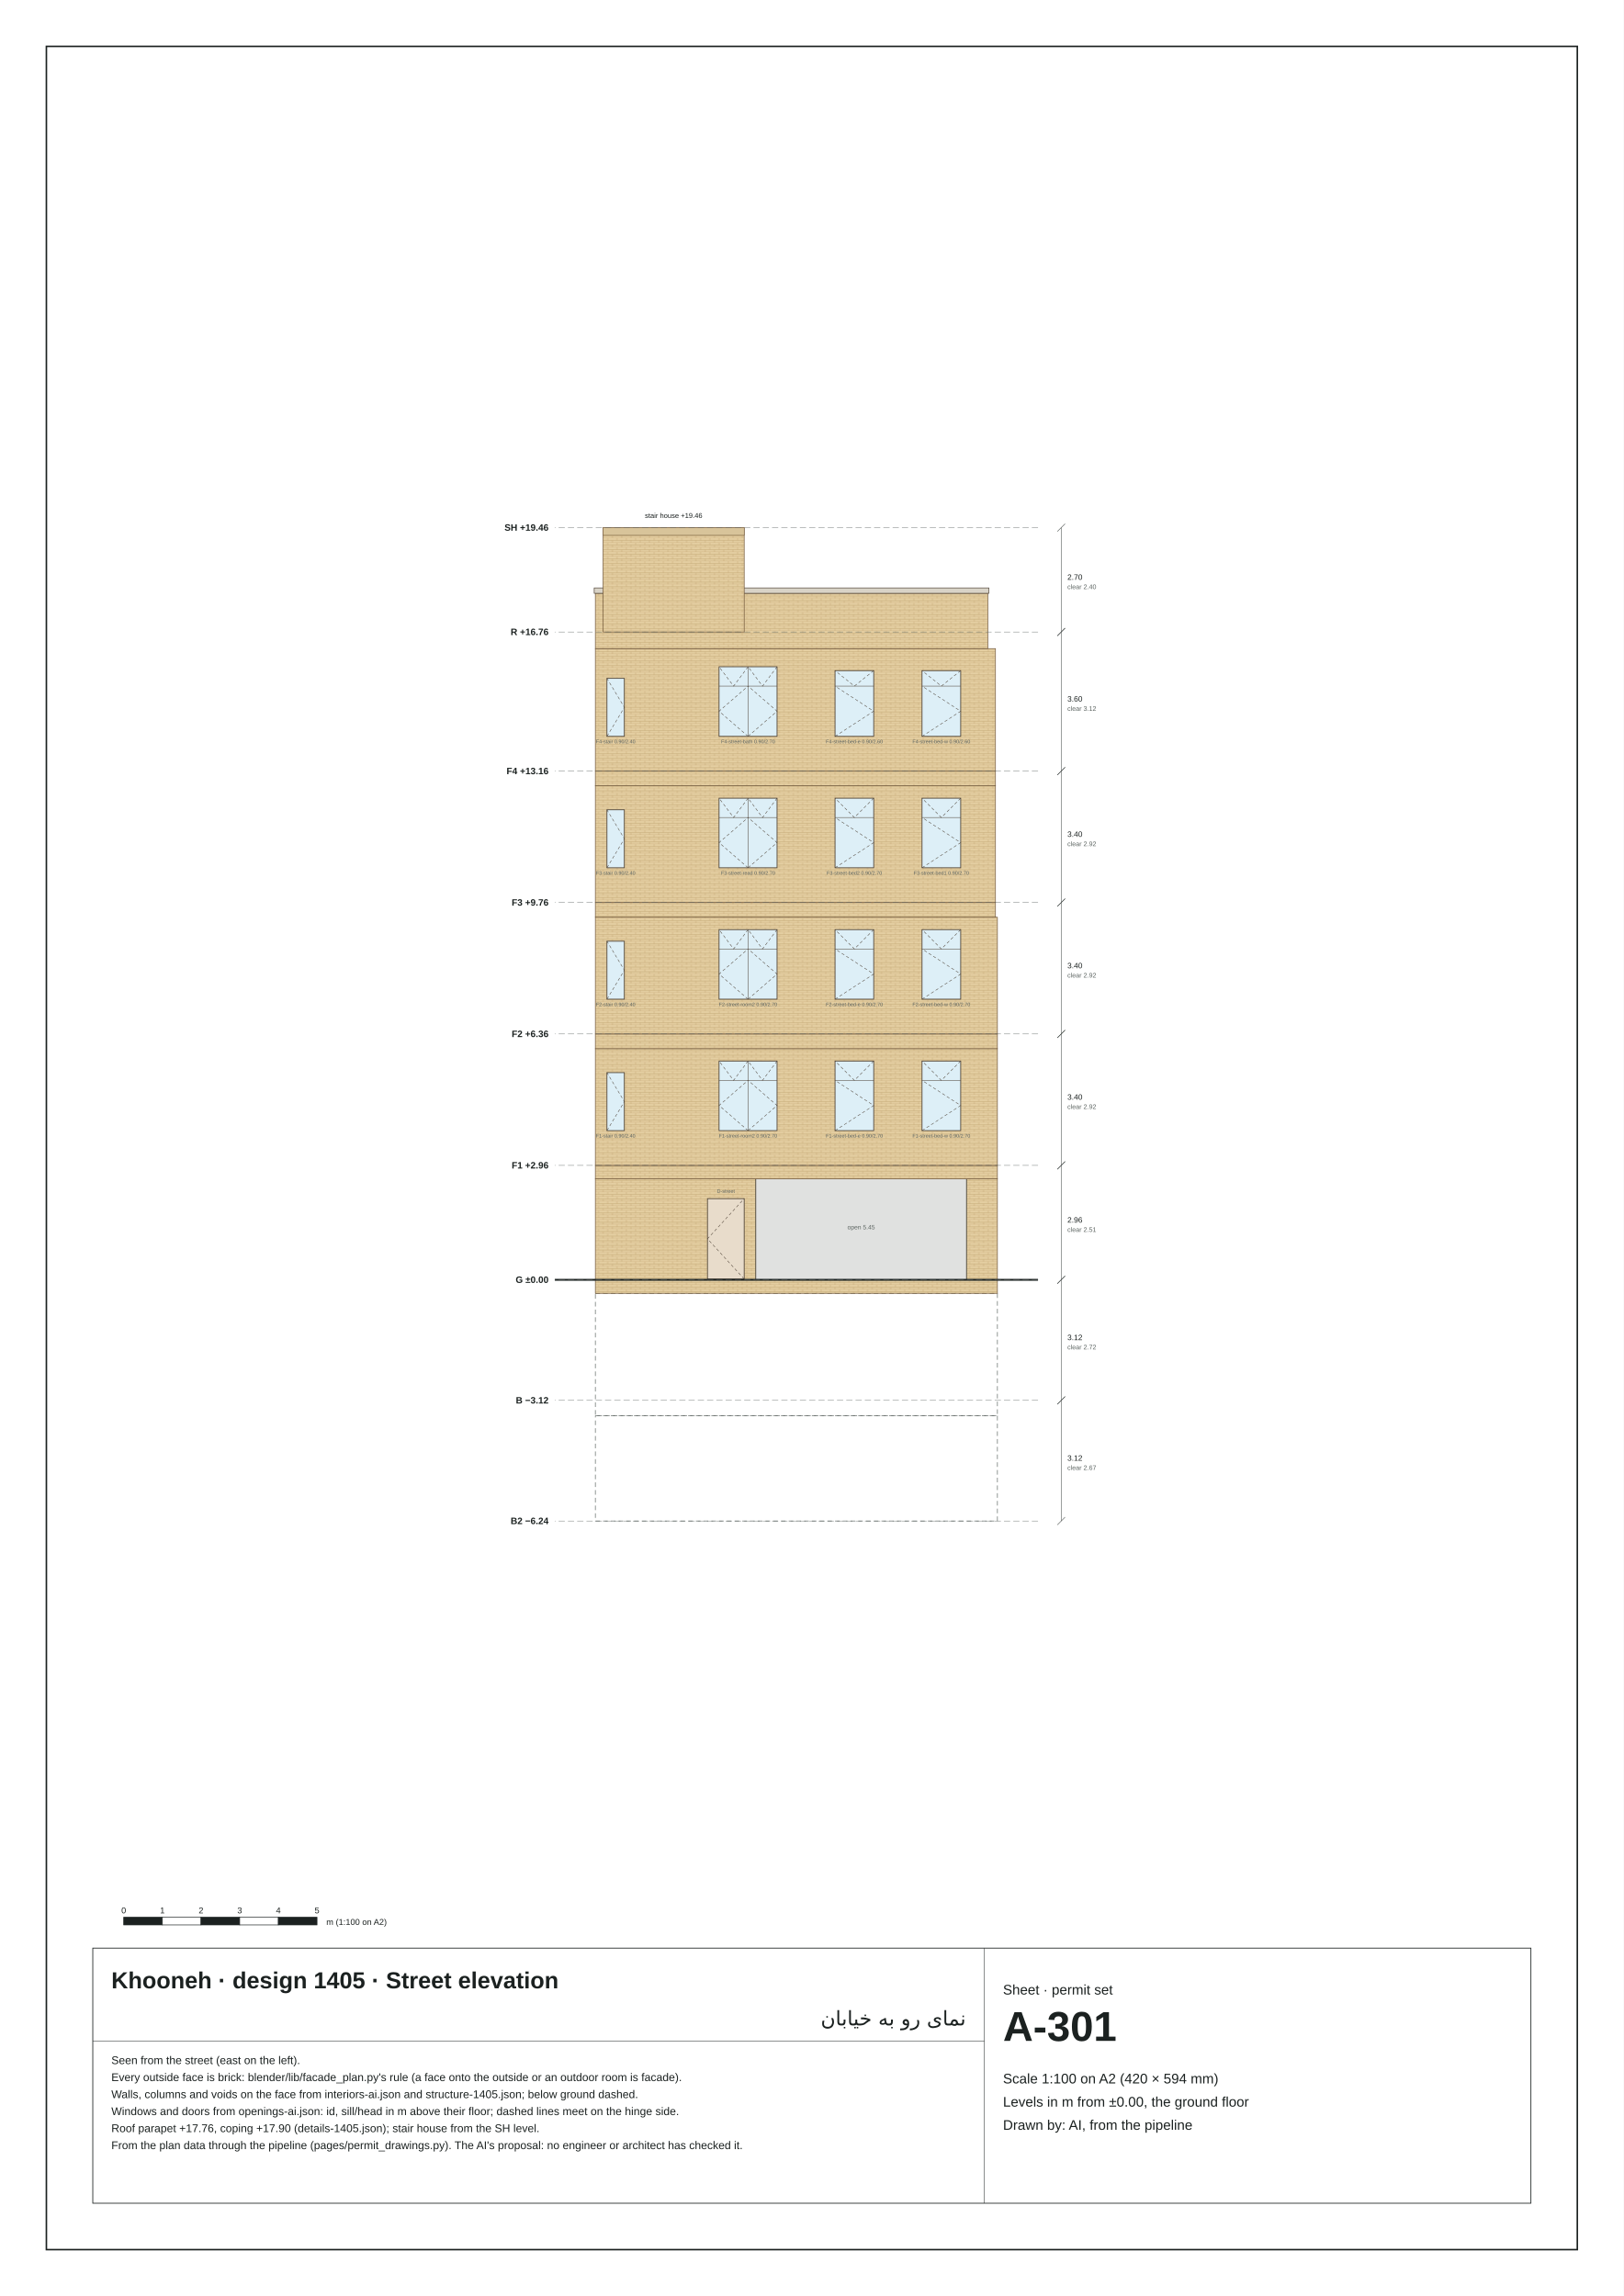
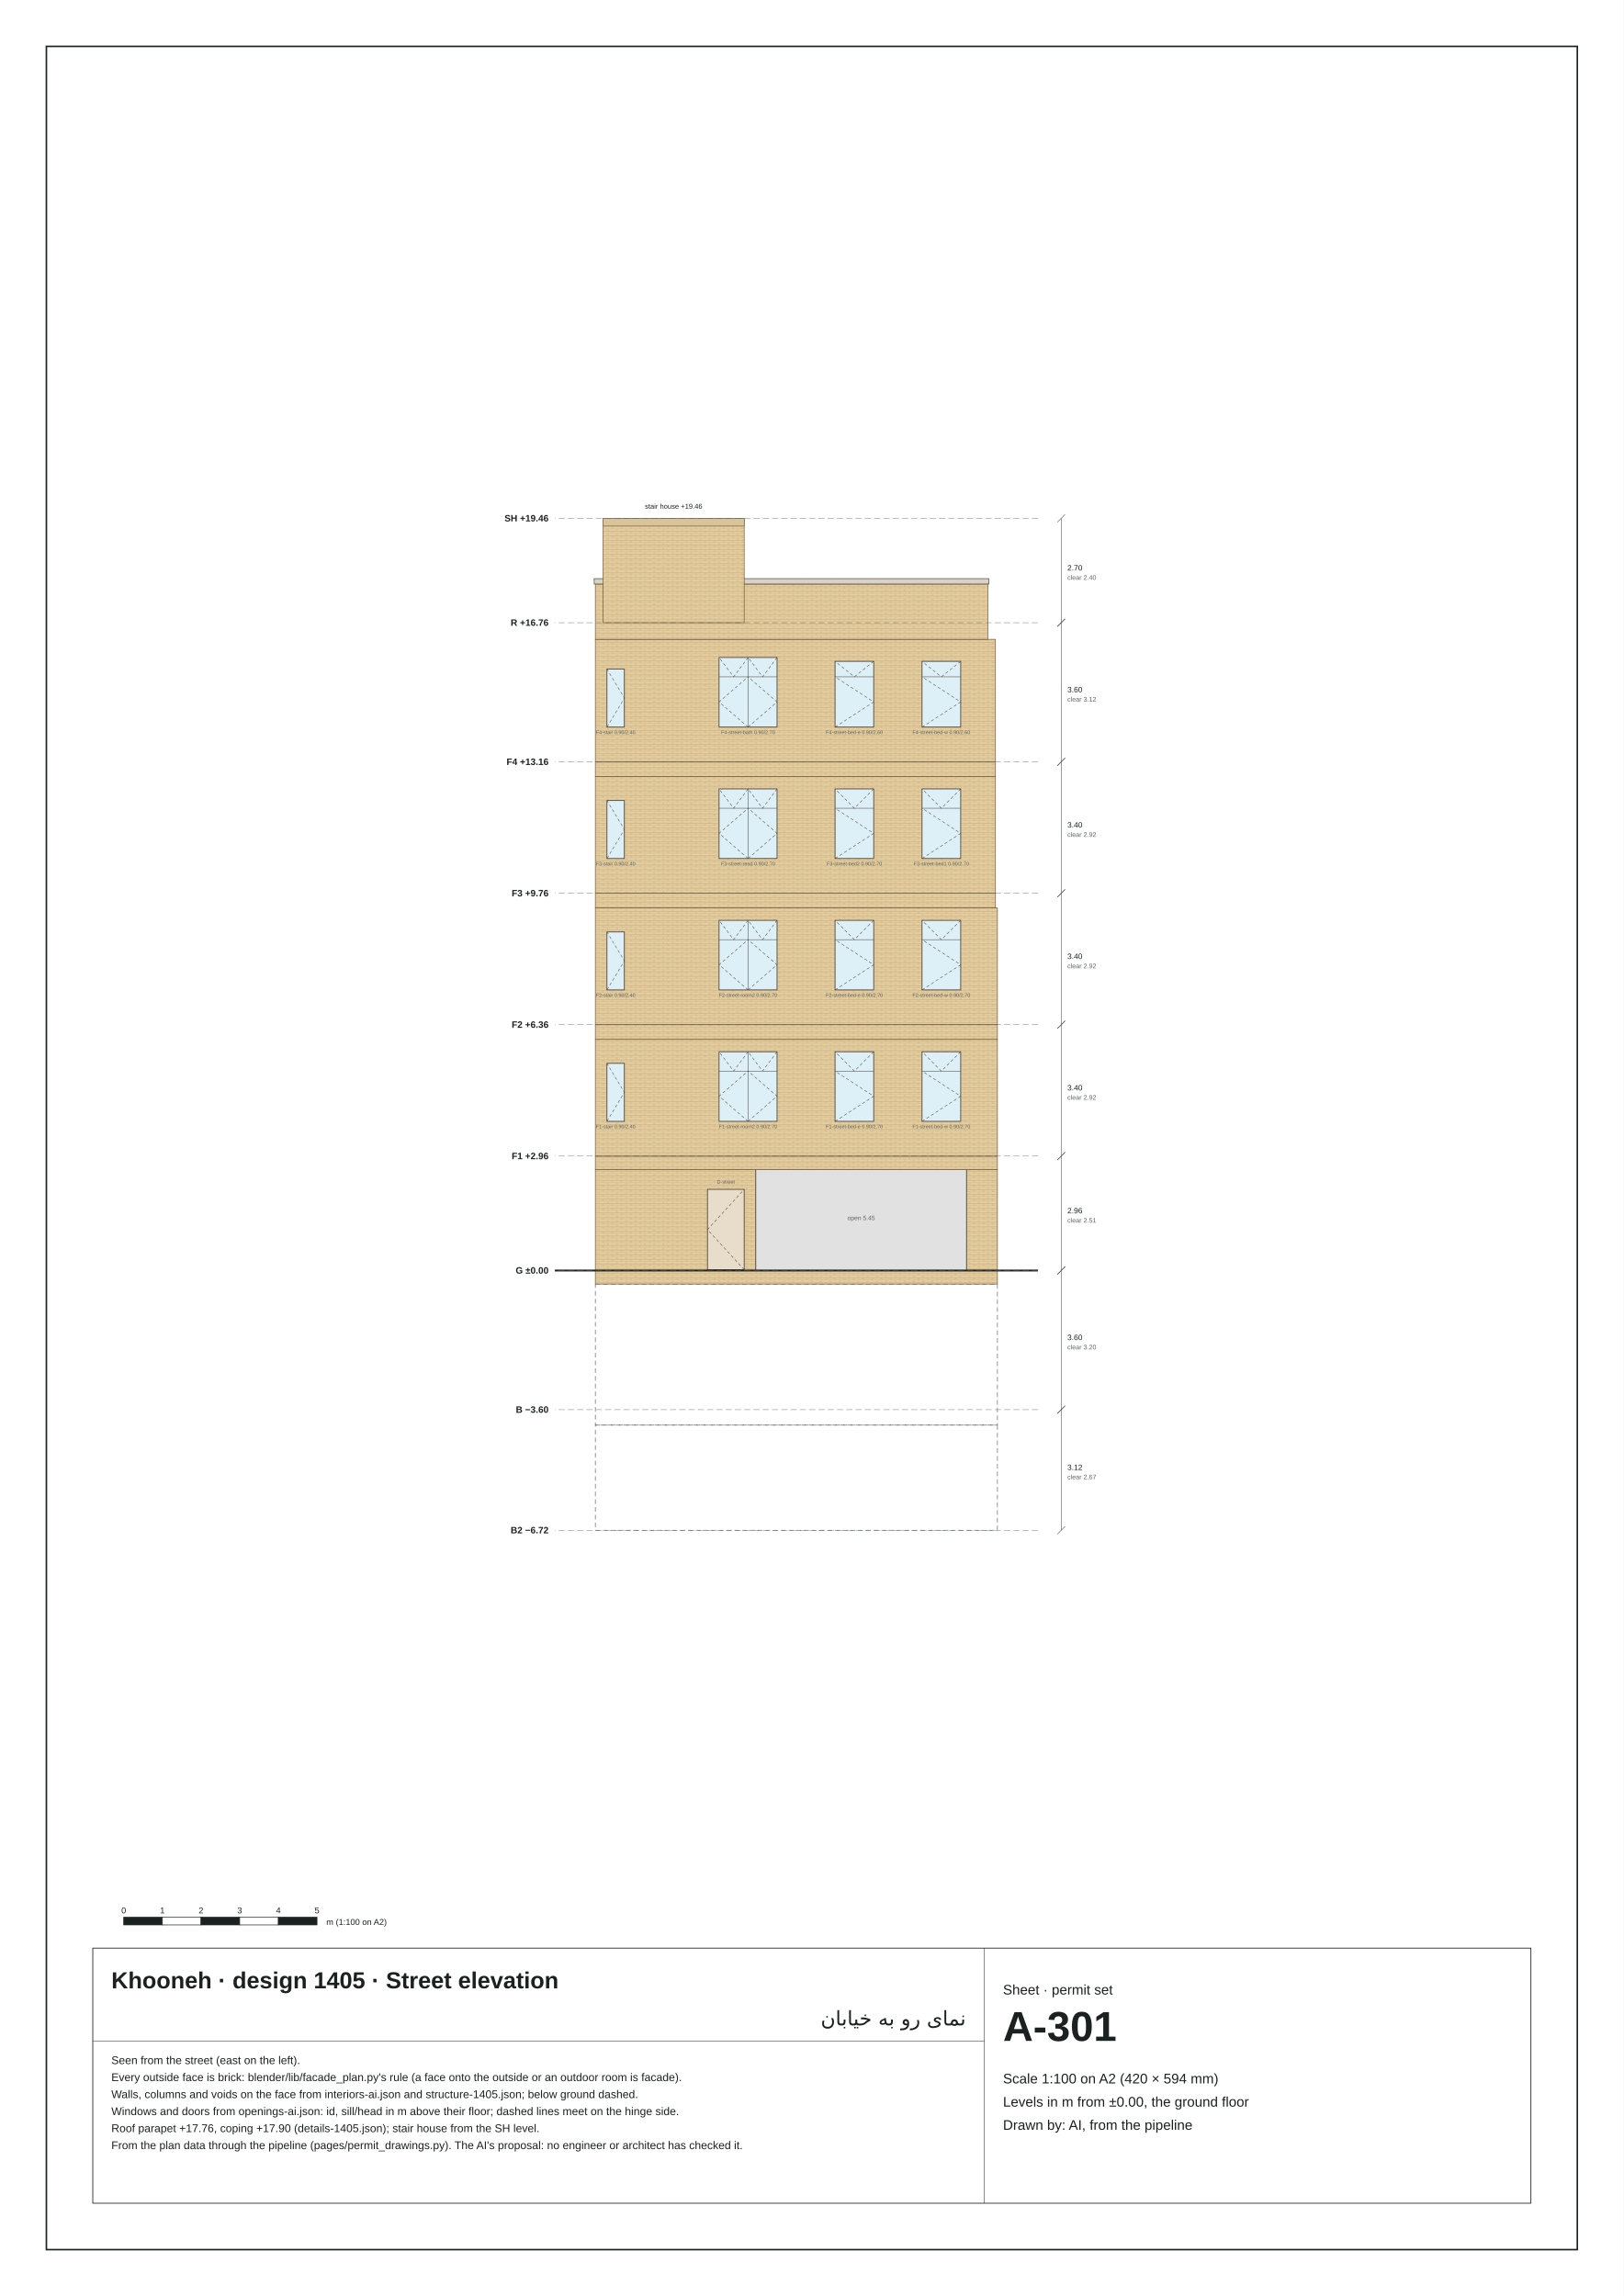
<svg xmlns="http://www.w3.org/2000/svg" width="420mm" height="594mm" viewBox="0 0 2100 2970">
  <style>svg{background:#fff}.frame{fill:none;stroke:#1B2120;stroke-width:2}.tb{fill:#fff;stroke:#1B2120;stroke-width:1}.tb-l{stroke:#1B2120;stroke-width:.6}.tbt{font-family:'Helvetica Neue',Arial,sans-serif;fill:#1B2120}.tbf{font-family:'Vazirmatn','Tahoma',sans-serif;fill:#1B2120;direction:rtl;unicode-bidi:embed}.t{font-family:'Helvetica Neue',Arial,sans-serif;fill:#1B2120;paint-order:stroke;stroke:#fff;stroke-width:2.2;stroke-linejoin:round}.t-m{font-family:'Helvetica Neue',Arial,sans-serif;fill:#5C6461}.t-r{font-family:'Helvetica Neue',Arial,sans-serif;fill:#A8321F}.earth{fill:url(#earth);stroke:none}.room{fill:#fff;stroke:none}.sky{fill:#F3F8FB;stroke:none}.conc{fill:#9AA19E;stroke:#1B2120;stroke-width:1}.wall{fill:#C9CCC7;stroke:#1B2120;stroke-width:.8}.glassw{fill:#DDEFF7;stroke:#4A88A8;stroke-width:.6}.fin{fill:#ECEAE4;stroke:#6E6A62;stroke-width:.4}.sd{fill:#E7D3C8;stroke:#A8321F;stroke-width:.8}.gap{fill:#fff;stroke:none}.glz{stroke:#0E8C98;stroke-width:1.1}.leaf{stroke:#1B2120;stroke-width:.8}.datum{stroke:#5C6461;stroke-width:.5;stroke-dasharray:8 4}.ground{stroke:#1B2120;stroke-width:2.4}.dim{stroke:#3A413E;stroke-width:.6;fill:none}.brick{fill:url(#brick);stroke:#6B5134;stroke-width:.8}.void{fill:#3A413E;fill-opacity:.16;stroke:#3A413E;stroke-width:.6}.under{fill:none;stroke:#5C6461;stroke-width:.8;stroke-dasharray:6 4}.slabedge{fill:#D8C49A;stroke:#6B5134;stroke-width:.6}.coping{fill:#D9D3C7;stroke:#4B3F33;stroke-width:.8}.win{fill:#DDEFF7;stroke:#4B3F33;stroke-width:1}.sash{stroke:#4B3F33;stroke-width:.6;fill:none}.swing{stroke:#4B3F33;stroke-width:.6;stroke-dasharray:4 3;fill:none}.door{fill:#E8DCCB;stroke:#4B3F33;stroke-width:1}.rail{stroke:#4B3F33;stroke-width:1;fill:none}.party{fill:url(#party);stroke:#1B2120;stroke-width:.8}.party-up{fill:url(#partyup);stroke:#A8321F;stroke-width:1}.beyond{fill:none;stroke:#5C6461;stroke-width:.7;stroke-dasharray:3 3}.plot{fill:none;stroke:#1B2120;stroke-width:2;stroke-dasharray:18 5 3 5}.bldg{fill:#C9CCC7;stroke:#1B2120;stroke-width:1.6}.court{fill:#DCEACF;stroke:#4E7A3A;stroke-width:1.2}.yard{fill:#EEF2EA;stroke:none}.proj{fill:none;stroke:#1B2120;stroke-width:1;stroke-dasharray:8 4}.north{fill:#1B2120}.north-ring{fill:#fff;stroke:#1B2120;stroke-width:1}</style>
  <defs>
    <pattern id="earth" width="14" height="14" patternUnits="userSpaceOnUse" patternTransform="rotate(45)">
      <rect width="14" height="14" fill="#EFE7D8" />
      <line x1="0" y1="0" x2="0" y2="14" stroke="#B9A985" stroke-width="1" />
    </pattern>
    <pattern id="brick" width="12" height="6" patternUnits="userSpaceOnUse">
      <rect width="12" height="6" fill="#E3CDA0" />
      <path d="M0 6H12M6 0V3M0 3H12M0 3V6M12 3V6" stroke="#B89A66" stroke-width=".4" fill="none" />
    </pattern>
    <pattern id="party" width="8" height="8" patternUnits="userSpaceOnUse" patternTransform="rotate(45)">
      <rect width="8" height="8" fill="#D5D8D3" />
      <line x1="0" y1="0" x2="0" y2="8" stroke="#8A918E" stroke-width="1.2" />
    </pattern>
    <pattern id="partyup" width="8" height="8" patternUnits="userSpaceOnUse" patternTransform="rotate(-45)">
      <rect width="8" height="8" fill="#ECDDD6" />
      <line x1="0" y1="0" x2="0" y2="8" stroke="#B98A7A" stroke-width="1.2" />
    </pattern>
  </defs>
  <rect width="2100" height="2970" fill="#fff" />
  <rect class="frame" x="60" y="60" width="1980" height="2850" />
  <g class="elevation" data-face="street">
-     <rect class="under" x="770" y="1831.5" width="520" height="136" data-level="B2" />
-     <rect class="under" x="770" y="1673" width="520" height="158.5" data-level="B" />
-     <rect class="brick" x="770" y="1655.5" width="520" height="17.5" data-level="G" />
-     <rect class="brick" x="1250" y="1525" width="40" height="130.5" />
-     <rect class="brick" x="770" y="1525" width="207.5" height="130.5" />
-     <rect class="void" x="977.5" y="1525" width="272.5" height="130.5" data-gap="G" />
-     <rect class="brick" x="770" y="1507.5" width="520" height="17.5" data-level="F1" />
-     <rect class="brick" x="770" y="1356.5" width="520" height="151" />
-     <rect class="brick" x="770" y="1337.5" width="520" height="19" data-level="F2" />
-     <rect class="brick" x="770" y="1186.5" width="520" height="151" />
-     <rect class="brick" x="770" y="1167.5" width="517.5" height="19" data-level="F3" />
-     <rect class="brick" x="770" y="1016.5" width="517.5" height="151" />
-     <rect class="brick" x="770" y="997.5" width="517.5" height="19" data-level="F4" />
-     <rect class="brick" x="770" y="839" width="517.5" height="158.5" />
-     <rect class="brick" x="770" y="767.5" width="507.5" height="71.5" data-el="parapet" />
-     <rect class="coping" x="768.5" y="760.5" width="510.5" height="7" />
-     <rect class="brick" x="780" y="682.5" width="182.5" height="135" data-el="stair-house" />
-     <rect class="slabedge" x="780" y="682.5" width="182.5" height="10" />
+     <rect class="under" x="770" y="1843.5" width="520" height="136" data-level="B2" />
+     <rect class="under" x="770" y="1661" width="520" height="182.5" data-level="B" />
+     <rect class="brick" x="770" y="1643.5" width="520" height="17.5" data-level="G" />
+     <rect class="brick" x="1250" y="1513" width="40" height="130.5" />
+     <rect class="brick" x="770" y="1513" width="207.5" height="130.5" />
+     <rect class="void" x="977.5" y="1513" width="272.5" height="130.5" data-gap="G" />
+     <rect class="brick" x="770" y="1495.5" width="520" height="17.5" data-level="F1" />
+     <rect class="brick" x="770" y="1344.5" width="520" height="151" />
+     <rect class="brick" x="770" y="1325.5" width="520" height="19" data-level="F2" />
+     <rect class="brick" x="770" y="1174.5" width="520" height="151" />
+     <rect class="brick" x="770" y="1155.5" width="517.5" height="19" data-level="F3" />
+     <rect class="brick" x="770" y="1004.5" width="517.5" height="151" />
+     <rect class="brick" x="770" y="985.5" width="517.5" height="19" data-level="F4" />
+     <rect class="brick" x="770" y="827" width="517.5" height="158.5" />
+     <rect class="brick" x="770" y="755.5" width="507.5" height="71.5" data-el="parapet" />
+     <rect class="coping" x="768.5" y="748.5" width="510.5" height="7" />
+     <rect class="brick" x="780" y="670.5" width="182.5" height="135" data-el="stair-house" />
+     <rect class="slabedge" x="780" y="670.5" width="182.5" height="10" />
    <g class="window" data-open="F1-stair">
-       <rect class="win" x="785" y="1387.5" width="22.5" height="75" />
-       <polyline class="swing" points="785,1462.5 807.5,1425 785,1387.5" />
+       <rect class="win" x="785" y="1375.5" width="22.5" height="75" />
+       <polyline class="swing" points="785,1450.5 807.5,1413 785,1375.5" />
    </g>
    <g class="window" data-open="F1-street-bed-e">
-       <rect class="win" x="1080" y="1372.5" width="50" height="90" />
-       <polyline class="swing" points="1080,1462.5 1130,1430 1080,1397.5" />
-       <line class="sash" x1="1130" y1="1397.5" x2="1080" y2="1397.5" />
-       <polyline class="swing" points="1130,1372.5 1105,1397.5 1080,1372.5" />
+       <rect class="win" x="1080" y="1360.5" width="50" height="90" />
+       <polyline class="swing" points="1080,1450.5 1130,1418 1080,1385.5" />
+       <line class="sash" x1="1130" y1="1385.5" x2="1080" y2="1385.5" />
+       <polyline class="swing" points="1130,1360.5 1105,1385.5 1080,1360.5" />
    </g>
    <g class="window" data-open="F1-street-bed-w">
-       <rect class="win" x="1192.5" y="1372.5" width="50" height="90" />
-       <polyline class="swing" points="1192.5,1462.5 1242.5,1430 1192.5,1397.5" />
-       <line class="sash" x1="1242.5" y1="1397.5" x2="1192.5" y2="1397.5" />
-       <polyline class="swing" points="1242.5,1372.5 1217.5,1397.5 1192.5,1372.5" />
+       <rect class="win" x="1192.5" y="1360.5" width="50" height="90" />
+       <polyline class="swing" points="1192.5,1450.5 1242.5,1418 1192.5,1385.5" />
+       <line class="sash" x1="1242.5" y1="1385.5" x2="1192.5" y2="1385.5" />
+       <polyline class="swing" points="1242.5,1360.5 1217.5,1385.5 1192.5,1360.5" />
    </g>
    <g class="window" data-open="F1-street-room2">
-       <rect class="win" x="930" y="1372.5" width="75" height="90" />
-       <line class="sash" x1="967.5" y1="1462.5" x2="967.5" y2="1372.5" />
-       <polyline class="swing" points="967.5,1462.5 1005,1430 967.5,1397.5" />
-       <polyline class="swing" points="967.5,1462.5 930,1430 967.5,1397.5" />
-       <line class="sash" x1="1005" y1="1397.5" x2="967.5" y2="1397.5" />
-       <polyline class="swing" points="1005,1372.5 986.2,1397.5 967.5,1372.5" />
-       <line class="sash" x1="967.5" y1="1397.5" x2="930" y2="1397.5" />
-       <polyline class="swing" points="967.5,1372.5 948.8,1397.5 930,1372.5" />
+       <rect class="win" x="930" y="1360.5" width="75" height="90" />
+       <line class="sash" x1="967.5" y1="1450.5" x2="967.5" y2="1360.5" />
+       <polyline class="swing" points="967.5,1450.5 1005,1418 967.5,1385.5" />
+       <polyline class="swing" points="967.5,1450.5 930,1418 967.5,1385.5" />
+       <line class="sash" x1="1005" y1="1385.5" x2="967.5" y2="1385.5" />
+       <polyline class="swing" points="1005,1360.5 986.2,1385.5 967.5,1360.5" />
+       <line class="sash" x1="967.5" y1="1385.5" x2="930" y2="1385.5" />
+       <polyline class="swing" points="967.5,1360.5 948.8,1385.5 930,1360.5" />
    </g>
    <g class="window" data-open="F2-stair">
-       <rect class="win" x="785" y="1217.5" width="22.5" height="75" />
-       <polyline class="swing" points="785,1292.5 807.5,1255 785,1217.5" />
+       <rect class="win" x="785" y="1205.5" width="22.5" height="75" />
+       <polyline class="swing" points="785,1280.5 807.5,1243 785,1205.5" />
    </g>
    <g class="window" data-open="F2-street-bed-e">
-       <rect class="win" x="1080" y="1202.5" width="50" height="90" />
-       <polyline class="swing" points="1080,1292.5 1130,1260 1080,1227.5" />
-       <line class="sash" x1="1130" y1="1227.5" x2="1080" y2="1227.5" />
-       <polyline class="swing" points="1130,1202.5 1105,1227.5 1080,1202.5" />
+       <rect class="win" x="1080" y="1190.5" width="50" height="90" />
+       <polyline class="swing" points="1080,1280.5 1130,1248 1080,1215.5" />
+       <line class="sash" x1="1130" y1="1215.5" x2="1080" y2="1215.5" />
+       <polyline class="swing" points="1130,1190.5 1105,1215.5 1080,1190.5" />
    </g>
    <g class="window" data-open="F2-street-bed-w">
-       <rect class="win" x="1192.5" y="1202.5" width="50" height="90" />
-       <polyline class="swing" points="1192.5,1292.5 1242.5,1260 1192.5,1227.5" />
-       <line class="sash" x1="1242.5" y1="1227.5" x2="1192.5" y2="1227.5" />
-       <polyline class="swing" points="1242.5,1202.5 1217.5,1227.5 1192.5,1202.5" />
+       <rect class="win" x="1192.5" y="1190.5" width="50" height="90" />
+       <polyline class="swing" points="1192.5,1280.5 1242.5,1248 1192.5,1215.5" />
+       <line class="sash" x1="1242.5" y1="1215.5" x2="1192.5" y2="1215.5" />
+       <polyline class="swing" points="1242.5,1190.5 1217.5,1215.5 1192.5,1190.5" />
    </g>
    <g class="window" data-open="F2-street-room2">
-       <rect class="win" x="930" y="1202.5" width="75" height="90" />
-       <line class="sash" x1="967.5" y1="1292.5" x2="967.5" y2="1202.5" />
-       <polyline class="swing" points="967.5,1292.5 1005,1260 967.5,1227.5" />
-       <polyline class="swing" points="967.5,1292.5 930,1260 967.5,1227.5" />
-       <line class="sash" x1="1005" y1="1227.5" x2="967.5" y2="1227.5" />
-       <polyline class="swing" points="1005,1202.5 986.2,1227.5 967.5,1202.5" />
-       <line class="sash" x1="967.5" y1="1227.5" x2="930" y2="1227.5" />
-       <polyline class="swing" points="967.5,1202.5 948.8,1227.5 930,1202.5" />
+       <rect class="win" x="930" y="1190.5" width="75" height="90" />
+       <line class="sash" x1="967.5" y1="1280.5" x2="967.5" y2="1190.5" />
+       <polyline class="swing" points="967.5,1280.5 1005,1248 967.5,1215.5" />
+       <polyline class="swing" points="967.5,1280.5 930,1248 967.5,1215.5" />
+       <line class="sash" x1="1005" y1="1215.5" x2="967.5" y2="1215.5" />
+       <polyline class="swing" points="1005,1190.5 986.2,1215.5 967.5,1190.5" />
+       <line class="sash" x1="967.5" y1="1215.5" x2="930" y2="1215.5" />
+       <polyline class="swing" points="967.5,1190.5 948.8,1215.5 930,1190.5" />
    </g>
    <g class="window" data-open="F3-stair">
-       <rect class="win" x="785" y="1047.5" width="22.5" height="75" />
-       <polyline class="swing" points="785,1122.5 807.5,1085 785,1047.5" />
+       <rect class="win" x="785" y="1035.5" width="22.5" height="75" />
+       <polyline class="swing" points="785,1110.5 807.5,1073 785,1035.5" />
    </g>
    <g class="window" data-open="F3-street-bed1">
-       <rect class="win" x="1192.5" y="1032.5" width="50" height="90" />
-       <polyline class="swing" points="1192.5,1122.5 1242.5,1090 1192.5,1057.5" />
-       <line class="sash" x1="1242.5" y1="1057.5" x2="1192.5" y2="1057.5" />
-       <polyline class="swing" points="1242.5,1032.5 1217.5,1057.5 1192.5,1032.5" />
+       <rect class="win" x="1192.5" y="1020.5" width="50" height="90" />
+       <polyline class="swing" points="1192.5,1110.5 1242.5,1078 1192.5,1045.5" />
+       <line class="sash" x1="1242.5" y1="1045.5" x2="1192.5" y2="1045.5" />
+       <polyline class="swing" points="1242.5,1020.5 1217.5,1045.5 1192.5,1020.5" />
    </g>
    <g class="window" data-open="F3-street-bed2">
-       <rect class="win" x="1080" y="1032.5" width="50" height="90" />
-       <polyline class="swing" points="1080,1122.5 1130,1090 1080,1057.5" />
-       <line class="sash" x1="1130" y1="1057.5" x2="1080" y2="1057.5" />
-       <polyline class="swing" points="1130,1032.5 1105,1057.5 1080,1032.5" />
+       <rect class="win" x="1080" y="1020.5" width="50" height="90" />
+       <polyline class="swing" points="1080,1110.5 1130,1078 1080,1045.5" />
+       <line class="sash" x1="1130" y1="1045.5" x2="1080" y2="1045.5" />
+       <polyline class="swing" points="1130,1020.5 1105,1045.5 1080,1020.5" />
    </g>
    <g class="window" data-open="F3-street-read">
-       <rect class="win" x="930" y="1032.5" width="75" height="90" />
-       <line class="sash" x1="967.5" y1="1122.5" x2="967.5" y2="1032.5" />
-       <polyline class="swing" points="967.5,1122.5 1005,1090 967.5,1057.5" />
-       <polyline class="swing" points="967.5,1122.5 930,1090 967.5,1057.5" />
-       <line class="sash" x1="1005" y1="1057.5" x2="967.5" y2="1057.5" />
-       <polyline class="swing" points="1005,1032.5 986.2,1057.5 967.5,1032.5" />
-       <line class="sash" x1="967.5" y1="1057.5" x2="930" y2="1057.5" />
-       <polyline class="swing" points="967.5,1032.5 948.8,1057.5 930,1032.5" />
+       <rect class="win" x="930" y="1020.5" width="75" height="90" />
+       <line class="sash" x1="967.5" y1="1110.5" x2="967.5" y2="1020.5" />
+       <polyline class="swing" points="967.5,1110.5 1005,1078 967.5,1045.5" />
+       <polyline class="swing" points="967.5,1110.5 930,1078 967.5,1045.5" />
+       <line class="sash" x1="1005" y1="1045.5" x2="967.5" y2="1045.5" />
+       <polyline class="swing" points="1005,1020.5 986.2,1045.5 967.5,1020.5" />
+       <line class="sash" x1="967.5" y1="1045.5" x2="930" y2="1045.5" />
+       <polyline class="swing" points="967.5,1020.5 948.8,1045.5 930,1020.5" />
    </g>
    <g class="window" data-open="F4-stair">
-       <rect class="win" x="785" y="877.5" width="22.5" height="75" />
-       <polyline class="swing" points="785,952.5 807.5,915 785,877.5" />
+       <rect class="win" x="785" y="865.5" width="22.5" height="75" />
+       <polyline class="swing" points="785,940.5 807.5,903 785,865.5" />
    </g>
    <g class="window" data-open="F4-street-bath">
-       <rect class="win" x="930" y="862.5" width="75" height="90" />
-       <line class="sash" x1="967.5" y1="952.5" x2="967.5" y2="862.5" />
-       <polyline class="swing" points="967.5,952.5 1005,920 967.5,887.5" />
-       <polyline class="swing" points="967.5,952.5 930,920 967.5,887.5" />
-       <line class="sash" x1="1005" y1="887.5" x2="967.5" y2="887.5" />
-       <polyline class="swing" points="1005,862.5 986.2,887.5 967.5,862.5" />
-       <line class="sash" x1="967.5" y1="887.5" x2="930" y2="887.5" />
-       <polyline class="swing" points="967.5,862.5 948.8,887.5 930,862.5" />
+       <rect class="win" x="930" y="850.5" width="75" height="90" />
+       <line class="sash" x1="967.5" y1="940.5" x2="967.5" y2="850.5" />
+       <polyline class="swing" points="967.5,940.5 1005,908 967.5,875.5" />
+       <polyline class="swing" points="967.5,940.5 930,908 967.5,875.5" />
+       <line class="sash" x1="1005" y1="875.5" x2="967.5" y2="875.5" />
+       <polyline class="swing" points="1005,850.5 986.2,875.5 967.5,850.5" />
+       <line class="sash" x1="967.5" y1="875.5" x2="930" y2="875.5" />
+       <polyline class="swing" points="967.5,850.5 948.8,875.5 930,850.5" />
    </g>
    <g class="window" data-open="F4-street-bed-e">
-       <rect class="win" x="1080" y="867.5" width="50" height="85" />
-       <polyline class="swing" points="1080,952.5 1130,920 1080,887.5" />
-       <line class="sash" x1="1130" y1="887.5" x2="1080" y2="887.5" />
-       <polyline class="swing" points="1130,867.5 1105,887.5 1080,867.5" />
+       <rect class="win" x="1080" y="855.5" width="50" height="85" />
+       <polyline class="swing" points="1080,940.5 1130,908 1080,875.5" />
+       <line class="sash" x1="1130" y1="875.5" x2="1080" y2="875.5" />
+       <polyline class="swing" points="1130,855.5 1105,875.5 1080,855.5" />
    </g>
    <g class="window" data-open="F4-street-bed-w">
-       <rect class="win" x="1192.5" y="867.5" width="50" height="85" />
-       <polyline class="swing" points="1192.5,952.5 1242.5,920 1192.5,887.5" />
-       <line class="sash" x1="1242.5" y1="887.5" x2="1192.5" y2="887.5" />
-       <polyline class="swing" points="1242.5,867.5 1217.5,887.5 1192.5,867.5" />
+       <rect class="win" x="1192.5" y="855.5" width="50" height="85" />
+       <polyline class="swing" points="1192.5,940.5 1242.5,908 1192.5,875.5" />
+       <line class="sash" x1="1242.5" y1="875.5" x2="1192.5" y2="875.5" />
+       <polyline class="swing" points="1242.5,855.5 1217.5,875.5 1192.5,855.5" />
    </g>
    <g class="door" data-open="G:None|lobby">
-       <rect class="door" x="915" y="1550.5" width="47.5" height="104" />
-       <polyline class="swing" points="962.5,1654.5 915,1602.5 962.5,1550.5" />
-     </g>
-     <line class="ground" x1="1342.5" y1="1655.5" x2="717.5" y2="1655.5" />
-     <g class="lvl" data-level="B2" data-z="-6.24">
-       <line class="datum" x1="1342.5" y1="1967.5" x2="717.5" y2="1967.5" />
-       <text class="t" x="709.5" y="1971.5" font-size="12" text-anchor="end" font-weight="600">B2 −6.24</text>
-     </g>
-     <g class="lvl" data-level="B" data-z="-3.12">
-       <line class="datum" x1="1342.5" y1="1811.5" x2="717.5" y2="1811.5" />
-       <text class="t" x="709.5" y="1815.5" font-size="12" text-anchor="end" font-weight="600">B −3.12</text>
+       <rect class="door" x="915" y="1538.5" width="47.5" height="104" />
+       <polyline class="swing" points="962.5,1642.5 915,1590.5 962.5,1538.5" />
+     </g>
+     <line class="ground" x1="1342.5" y1="1643.5" x2="717.5" y2="1643.5" />
+     <g class="lvl" data-level="B2" data-z="-6.72">
+       <line class="datum" x1="1342.5" y1="1979.5" x2="717.5" y2="1979.5" />
+       <text class="t" x="709.5" y="1983.5" font-size="12" text-anchor="end" font-weight="600">B2 −6.72</text>
+     </g>
+     <g class="lvl" data-level="B" data-z="-3.60">
+       <line class="datum" x1="1342.5" y1="1823.5" x2="717.5" y2="1823.5" />
+       <text class="t" x="709.5" y="1827.5" font-size="12" text-anchor="end" font-weight="600">B −3.60</text>
    </g>
    <g class="lvl" data-level="G" data-z="0.00">
-       <line class="datum" x1="1342.5" y1="1655.5" x2="717.5" y2="1655.5" />
-       <text class="t" x="709.5" y="1659.5" font-size="12" text-anchor="end" font-weight="600">G ±0.00</text>
+       <line class="datum" x1="1342.5" y1="1643.5" x2="717.5" y2="1643.5" />
+       <text class="t" x="709.5" y="1647.5" font-size="12" text-anchor="end" font-weight="600">G ±0.00</text>
    </g>
    <g class="lvl" data-level="F1" data-z="2.96">
-       <line class="datum" x1="1342.5" y1="1507.5" x2="717.5" y2="1507.5" />
-       <text class="t" x="709.5" y="1511.5" font-size="12" text-anchor="end" font-weight="600">F1 +2.96</text>
+       <line class="datum" x1="1342.5" y1="1495.5" x2="717.5" y2="1495.5" />
+       <text class="t" x="709.5" y="1499.5" font-size="12" text-anchor="end" font-weight="600">F1 +2.96</text>
    </g>
    <g class="lvl" data-level="F2" data-z="6.36">
-       <line class="datum" x1="1342.5" y1="1337.5" x2="717.5" y2="1337.5" />
-       <text class="t" x="709.5" y="1341.5" font-size="12" text-anchor="end" font-weight="600">F2 +6.36</text>
+       <line class="datum" x1="1342.5" y1="1325.5" x2="717.5" y2="1325.5" />
+       <text class="t" x="709.5" y="1329.5" font-size="12" text-anchor="end" font-weight="600">F2 +6.36</text>
    </g>
    <g class="lvl" data-level="F3" data-z="9.76">
-       <line class="datum" x1="1342.5" y1="1167.5" x2="717.5" y2="1167.5" />
-       <text class="t" x="709.5" y="1171.5" font-size="12" text-anchor="end" font-weight="600">F3 +9.76</text>
+       <line class="datum" x1="1342.5" y1="1155.5" x2="717.5" y2="1155.5" />
+       <text class="t" x="709.5" y="1159.5" font-size="12" text-anchor="end" font-weight="600">F3 +9.76</text>
    </g>
    <g class="lvl" data-level="F4" data-z="13.16">
-       <line class="datum" x1="1342.5" y1="997.5" x2="717.5" y2="997.5" />
-       <text class="t" x="709.5" y="1001.5" font-size="12" text-anchor="end" font-weight="600">F4 +13.16</text>
+       <line class="datum" x1="1342.5" y1="985.5" x2="717.5" y2="985.5" />
+       <text class="t" x="709.5" y="989.5" font-size="12" text-anchor="end" font-weight="600">F4 +13.16</text>
    </g>
    <g class="lvl" data-level="R" data-z="16.76">
-       <line class="datum" x1="1342.5" y1="817.5" x2="717.5" y2="817.5" />
-       <text class="t" x="709.5" y="821.5" font-size="12" text-anchor="end" font-weight="600">R +16.76</text>
+       <line class="datum" x1="1342.5" y1="805.5" x2="717.5" y2="805.5" />
+       <text class="t" x="709.5" y="809.5" font-size="12" text-anchor="end" font-weight="600">R +16.76</text>
    </g>
    <g class="lvl" data-level="SH" data-z="19.46">
-       <line class="datum" x1="1342.5" y1="682.5" x2="717.5" y2="682.5" />
-       <text class="t" x="709.5" y="686.5" font-size="12" text-anchor="end" font-weight="600">SH +19.46</text>
-     </g>
-     <line class="dim" x1="1372.5" y1="1967.5" x2="1372.5" y2="682.5" />
-     <line class="dim" x1="1367.5" y1="1972.5" x2="1377.5" y2="1962.5" />
-     <line class="dim" x1="1367.5" y1="1816.5" x2="1377.5" y2="1806.5" />
-     <text class="t" x="1380.5" y="1889.5" font-size="10" data-storey="B2">3.12</text>
-     <text class="t-m" x="1380.5" y="1901.5" font-size="8.5">clear 2.67</text>
-     <line class="dim" x1="1367.5" y1="1816.5" x2="1377.5" y2="1806.5" />
-     <line class="dim" x1="1367.5" y1="1660.5" x2="1377.5" y2="1650.5" />
-     <text class="t" x="1380.5" y="1733.5" font-size="10" data-storey="B">3.12</text>
-     <text class="t-m" x="1380.5" y="1745.5" font-size="8.5">clear 2.72</text>
-     <line class="dim" x1="1367.5" y1="1660.5" x2="1377.5" y2="1650.5" />
-     <line class="dim" x1="1367.5" y1="1512.5" x2="1377.5" y2="1502.5" />
-     <text class="t" x="1380.5" y="1581.5" font-size="10" data-storey="G">2.96</text>
-     <text class="t-m" x="1380.5" y="1593.5" font-size="8.5">clear 2.51</text>
-     <line class="dim" x1="1367.5" y1="1512.5" x2="1377.5" y2="1502.5" />
-     <line class="dim" x1="1367.5" y1="1342.5" x2="1377.5" y2="1332.5" />
-     <text class="t" x="1380.5" y="1422.5" font-size="10" data-storey="F1">3.40</text>
-     <text class="t-m" x="1380.5" y="1434.5" font-size="8.5">clear 2.92</text>
-     <line class="dim" x1="1367.5" y1="1342.5" x2="1377.5" y2="1332.5" />
-     <line class="dim" x1="1367.5" y1="1172.5" x2="1377.5" y2="1162.5" />
-     <text class="t" x="1380.5" y="1252.5" font-size="10" data-storey="F2">3.40</text>
-     <text class="t-m" x="1380.5" y="1264.5" font-size="8.5">clear 2.92</text>
-     <line class="dim" x1="1367.5" y1="1172.5" x2="1377.5" y2="1162.5" />
-     <line class="dim" x1="1367.5" y1="1002.5" x2="1377.5" y2="992.5" />
-     <text class="t" x="1380.5" y="1082.5" font-size="10" data-storey="F3">3.40</text>
-     <text class="t-m" x="1380.5" y="1094.5" font-size="8.5">clear 2.92</text>
-     <line class="dim" x1="1367.5" y1="1002.5" x2="1377.5" y2="992.5" />
-     <line class="dim" x1="1367.5" y1="822.5" x2="1377.5" y2="812.5" />
-     <text class="t" x="1380.5" y="907.5" font-size="10" data-storey="F4">3.60</text>
-     <text class="t-m" x="1380.5" y="919.5" font-size="8.5">clear 3.12</text>
-     <line class="dim" x1="1367.5" y1="822.5" x2="1377.5" y2="812.5" />
-     <line class="dim" x1="1367.5" y1="687.5" x2="1377.5" y2="677.5" />
-     <text class="t" x="1380.5" y="750" font-size="10" data-storey="R">2.70</text>
-     <text class="t-m" x="1380.5" y="762" font-size="8.5">clear 2.40</text>
-     <text class="t-m" x="1113.8" y="1590.2" font-size="8" text-anchor="middle">open 5.45</text>
-     <text class="t" x="871.2" y="670" font-size="9" text-anchor="middle">stair house +19.46</text>
-     <text class="t-m" x="796.2" y="1471.5" font-size="6.5" text-anchor="middle">F1-stair 0.90/2.40</text>
-     <text class="t-m" x="1105" y="1471.5" font-size="6.5" text-anchor="middle">F1-street-bed-e 0.90/2.70</text>
-     <text class="t-m" x="1217.5" y="1471.5" font-size="6.5" text-anchor="middle">F1-street-bed-w 0.90/2.70</text>
-     <text class="t-m" x="967.5" y="1471.5" font-size="6.5" text-anchor="middle">F1-street-room2 0.90/2.70</text>
-     <text class="t-m" x="796.2" y="1301.5" font-size="6.5" text-anchor="middle">F2-stair 0.90/2.40</text>
-     <text class="t-m" x="1105" y="1301.5" font-size="6.5" text-anchor="middle">F2-street-bed-e 0.90/2.70</text>
-     <text class="t-m" x="1217.5" y="1301.5" font-size="6.5" text-anchor="middle">F2-street-bed-w 0.90/2.70</text>
-     <text class="t-m" x="967.5" y="1301.5" font-size="6.5" text-anchor="middle">F2-street-room2 0.90/2.70</text>
-     <text class="t-m" x="796.2" y="1131.5" font-size="6.5" text-anchor="middle">F3-stair 0.90/2.40</text>
-     <text class="t-m" x="1217.5" y="1131.5" font-size="6.5" text-anchor="middle">F3-street-bed1 0.90/2.70</text>
-     <text class="t-m" x="1105" y="1131.5" font-size="6.5" text-anchor="middle">F3-street-bed2 0.90/2.70</text>
-     <text class="t-m" x="967.5" y="1131.5" font-size="6.5" text-anchor="middle">F3-street-read 0.90/2.70</text>
-     <text class="t-m" x="796.2" y="961.5" font-size="6.5" text-anchor="middle">F4-stair 0.90/2.40</text>
-     <text class="t-m" x="967.5" y="961.5" font-size="6.5" text-anchor="middle">F4-street-bath 0.90/2.70</text>
-     <text class="t-m" x="1105" y="961.5" font-size="6.5" text-anchor="middle">F4-street-bed-e 0.90/2.60</text>
-     <text class="t-m" x="1217.5" y="961.5" font-size="6.5" text-anchor="middle">F4-street-bed-w 0.90/2.60</text>
-     <text class="t-m" x="938.8" y="1543" font-size="6.5" text-anchor="middle">D-street</text>
+       <line class="datum" x1="1342.5" y1="670.5" x2="717.5" y2="670.5" />
+       <text class="t" x="709.5" y="674.5" font-size="12" text-anchor="end" font-weight="600">SH +19.46</text>
+     </g>
+     <line class="dim" x1="1372.5" y1="1979.5" x2="1372.5" y2="670.5" />
+     <line class="dim" x1="1367.5" y1="1984.5" x2="1377.5" y2="1974.5" />
+     <line class="dim" x1="1367.5" y1="1828.5" x2="1377.5" y2="1818.5" />
+     <text class="t" x="1380.5" y="1901.5" font-size="10" data-storey="B2">3.12</text>
+     <text class="t-m" x="1380.5" y="1913.5" font-size="8.5">clear 2.67</text>
+     <line class="dim" x1="1367.5" y1="1828.5" x2="1377.5" y2="1818.5" />
+     <line class="dim" x1="1367.5" y1="1648.5" x2="1377.5" y2="1638.5" />
+     <text class="t" x="1380.5" y="1733.5" font-size="10" data-storey="B">3.60</text>
+     <text class="t-m" x="1380.5" y="1745.5" font-size="8.5">clear 3.20</text>
+     <line class="dim" x1="1367.5" y1="1648.5" x2="1377.5" y2="1638.5" />
+     <line class="dim" x1="1367.5" y1="1500.5" x2="1377.5" y2="1490.5" />
+     <text class="t" x="1380.5" y="1569.5" font-size="10" data-storey="G">2.96</text>
+     <text class="t-m" x="1380.5" y="1581.5" font-size="8.5">clear 2.51</text>
+     <line class="dim" x1="1367.5" y1="1500.5" x2="1377.5" y2="1490.5" />
+     <line class="dim" x1="1367.5" y1="1330.5" x2="1377.5" y2="1320.5" />
+     <text class="t" x="1380.5" y="1410.5" font-size="10" data-storey="F1">3.40</text>
+     <text class="t-m" x="1380.5" y="1422.5" font-size="8.5">clear 2.92</text>
+     <line class="dim" x1="1367.5" y1="1330.5" x2="1377.5" y2="1320.5" />
+     <line class="dim" x1="1367.5" y1="1160.5" x2="1377.5" y2="1150.5" />
+     <text class="t" x="1380.5" y="1240.5" font-size="10" data-storey="F2">3.40</text>
+     <text class="t-m" x="1380.5" y="1252.5" font-size="8.5">clear 2.92</text>
+     <line class="dim" x1="1367.5" y1="1160.5" x2="1377.5" y2="1150.5" />
+     <line class="dim" x1="1367.5" y1="990.5" x2="1377.5" y2="980.5" />
+     <text class="t" x="1380.5" y="1070.5" font-size="10" data-storey="F3">3.40</text>
+     <text class="t-m" x="1380.5" y="1082.5" font-size="8.5">clear 2.92</text>
+     <line class="dim" x1="1367.5" y1="990.5" x2="1377.5" y2="980.5" />
+     <line class="dim" x1="1367.5" y1="810.5" x2="1377.5" y2="800.5" />
+     <text class="t" x="1380.5" y="895.5" font-size="10" data-storey="F4">3.60</text>
+     <text class="t-m" x="1380.5" y="907.5" font-size="8.5">clear 3.12</text>
+     <line class="dim" x1="1367.5" y1="810.5" x2="1377.5" y2="800.5" />
+     <line class="dim" x1="1367.5" y1="675.5" x2="1377.5" y2="665.5" />
+     <text class="t" x="1380.5" y="738" font-size="10" data-storey="R">2.70</text>
+     <text class="t-m" x="1380.5" y="750" font-size="8.5">clear 2.40</text>
+     <text class="t-m" x="1113.8" y="1578.2" font-size="8" text-anchor="middle">open 5.45</text>
+     <text class="t" x="871.2" y="658" font-size="9" text-anchor="middle">stair house +19.46</text>
+     <text class="t-m" x="796.2" y="1459.5" font-size="6.5" text-anchor="middle">F1-stair 0.90/2.40</text>
+     <text class="t-m" x="1105" y="1459.5" font-size="6.5" text-anchor="middle">F1-street-bed-e 0.90/2.70</text>
+     <text class="t-m" x="1217.5" y="1459.5" font-size="6.5" text-anchor="middle">F1-street-bed-w 0.90/2.70</text>
+     <text class="t-m" x="967.5" y="1459.5" font-size="6.5" text-anchor="middle">F1-street-room2 0.90/2.70</text>
+     <text class="t-m" x="796.2" y="1289.5" font-size="6.5" text-anchor="middle">F2-stair 0.90/2.40</text>
+     <text class="t-m" x="1105" y="1289.5" font-size="6.5" text-anchor="middle">F2-street-bed-e 0.90/2.70</text>
+     <text class="t-m" x="1217.5" y="1289.5" font-size="6.5" text-anchor="middle">F2-street-bed-w 0.90/2.70</text>
+     <text class="t-m" x="967.5" y="1289.5" font-size="6.5" text-anchor="middle">F2-street-room2 0.90/2.70</text>
+     <text class="t-m" x="796.2" y="1119.5" font-size="6.5" text-anchor="middle">F3-stair 0.90/2.40</text>
+     <text class="t-m" x="1217.5" y="1119.5" font-size="6.5" text-anchor="middle">F3-street-bed1 0.90/2.70</text>
+     <text class="t-m" x="1105" y="1119.5" font-size="6.5" text-anchor="middle">F3-street-bed2 0.90/2.70</text>
+     <text class="t-m" x="967.5" y="1119.5" font-size="6.5" text-anchor="middle">F3-street-read 0.90/2.70</text>
+     <text class="t-m" x="796.2" y="949.5" font-size="6.5" text-anchor="middle">F4-stair 0.90/2.40</text>
+     <text class="t-m" x="967.5" y="949.5" font-size="6.5" text-anchor="middle">F4-street-bath 0.90/2.70</text>
+     <text class="t-m" x="1105" y="949.5" font-size="6.5" text-anchor="middle">F4-street-bed-e 0.90/2.60</text>
+     <text class="t-m" x="1217.5" y="949.5" font-size="6.5" text-anchor="middle">F4-street-bed-w 0.90/2.60</text>
+     <text class="t-m" x="938.8" y="1531" font-size="6.5" text-anchor="middle">D-street</text>
  </g>
  <rect x="160" y="2480" width="50" height="10" fill="#1B2120" stroke="#1B2120" stroke-width=".8" />
  <rect x="210" y="2480" width="50" height="10" fill="#fff" stroke="#1B2120" stroke-width=".8" />
  <rect x="260" y="2480" width="50" height="10" fill="#1B2120" stroke="#1B2120" stroke-width=".8" />
  <rect x="310" y="2480" width="50" height="10" fill="#fff" stroke="#1B2120" stroke-width=".8" />
  <rect x="360" y="2480" width="50" height="10" fill="#1B2120" stroke="#1B2120" stroke-width=".8" />
  <text class="tbt" x="160" y="2475" font-size="11" text-anchor="middle">0</text>
  <text class="tbt" x="210" y="2475" font-size="11" text-anchor="middle">1</text>
  <text class="tbt" x="260" y="2475" font-size="11" text-anchor="middle">2</text>
  <text class="tbt" x="310" y="2475" font-size="11" text-anchor="middle">3</text>
  <text class="tbt" x="360" y="2475" font-size="11" text-anchor="middle">4</text>
  <text class="tbt" x="410" y="2475" font-size="11" text-anchor="middle">5</text>
  <text class="tbt" x="422" y="2490" font-size="11">m  (1:100 on A2)</text>
  <rect class="tb" x="120" y="2520" width="1860" height="330" />
  <line class="tb-l" x1="1273.2" y1="2520" x2="1273.2" y2="2850" />
  <line class="tb-l" x1="120" y1="2640" x2="1273.2" y2="2640" />
  <text class="tbt" x="144" y="2572" font-size="30" font-weight="700">Khooneh · design 1405 · Street elevation</text>
  <text class="tbf" x="1249.2" y="2620" font-size="26" text-anchor="start">نمای رو به خیابان</text>
  <text class="tbt" x="144" y="2670" font-size="14.5">Seen from the street (east on the left).</text>
  <text class="tbt" x="144" y="2692" font-size="14.5">Every outside face is brick: blender/lib/facade_plan.py's rule (a face onto the outside or an outdoor room is facade).</text>
  <text class="tbt" x="144" y="2714" font-size="14.5">Walls, columns and voids on the face from interiors-ai.json and structure-1405.json; below ground dashed.</text>
  <text class="tbt" x="144" y="2736" font-size="14.5">Windows and doors from openings-ai.json: id, sill/head in m above their floor; dashed lines meet on the hinge side.</text>
  <text class="tbt" x="144" y="2758" font-size="14.5">Roof parapet +17.76, coping +17.90 (details-1405.json); stair house from the SH level.</text>
  <text class="tbt" x="144" y="2780" font-size="14.5">From the plan data through the pipeline (pages/permit_drawings.py). The AI's proposal: no engineer or architect has checked it.</text>
  <text class="tbt" x="1297.2" y="2580" font-size="18">Sheet · permit set</text>
  <text class="tbt" x="1297.2" y="2640" font-size="54" font-weight="700">A-301</text>
  <text class="tbt" x="1297.2" y="2695" font-size="18">Scale 1:100 on A2 (420 × 594 mm)</text>
  <text class="tbt" x="1297.2" y="2725" font-size="18">Levels in m from ±0.00, the ground floor</text>
  <text class="tbt" x="1297.2" y="2755" font-size="18">Drawn by: AI, from the pipeline</text>
</svg>
